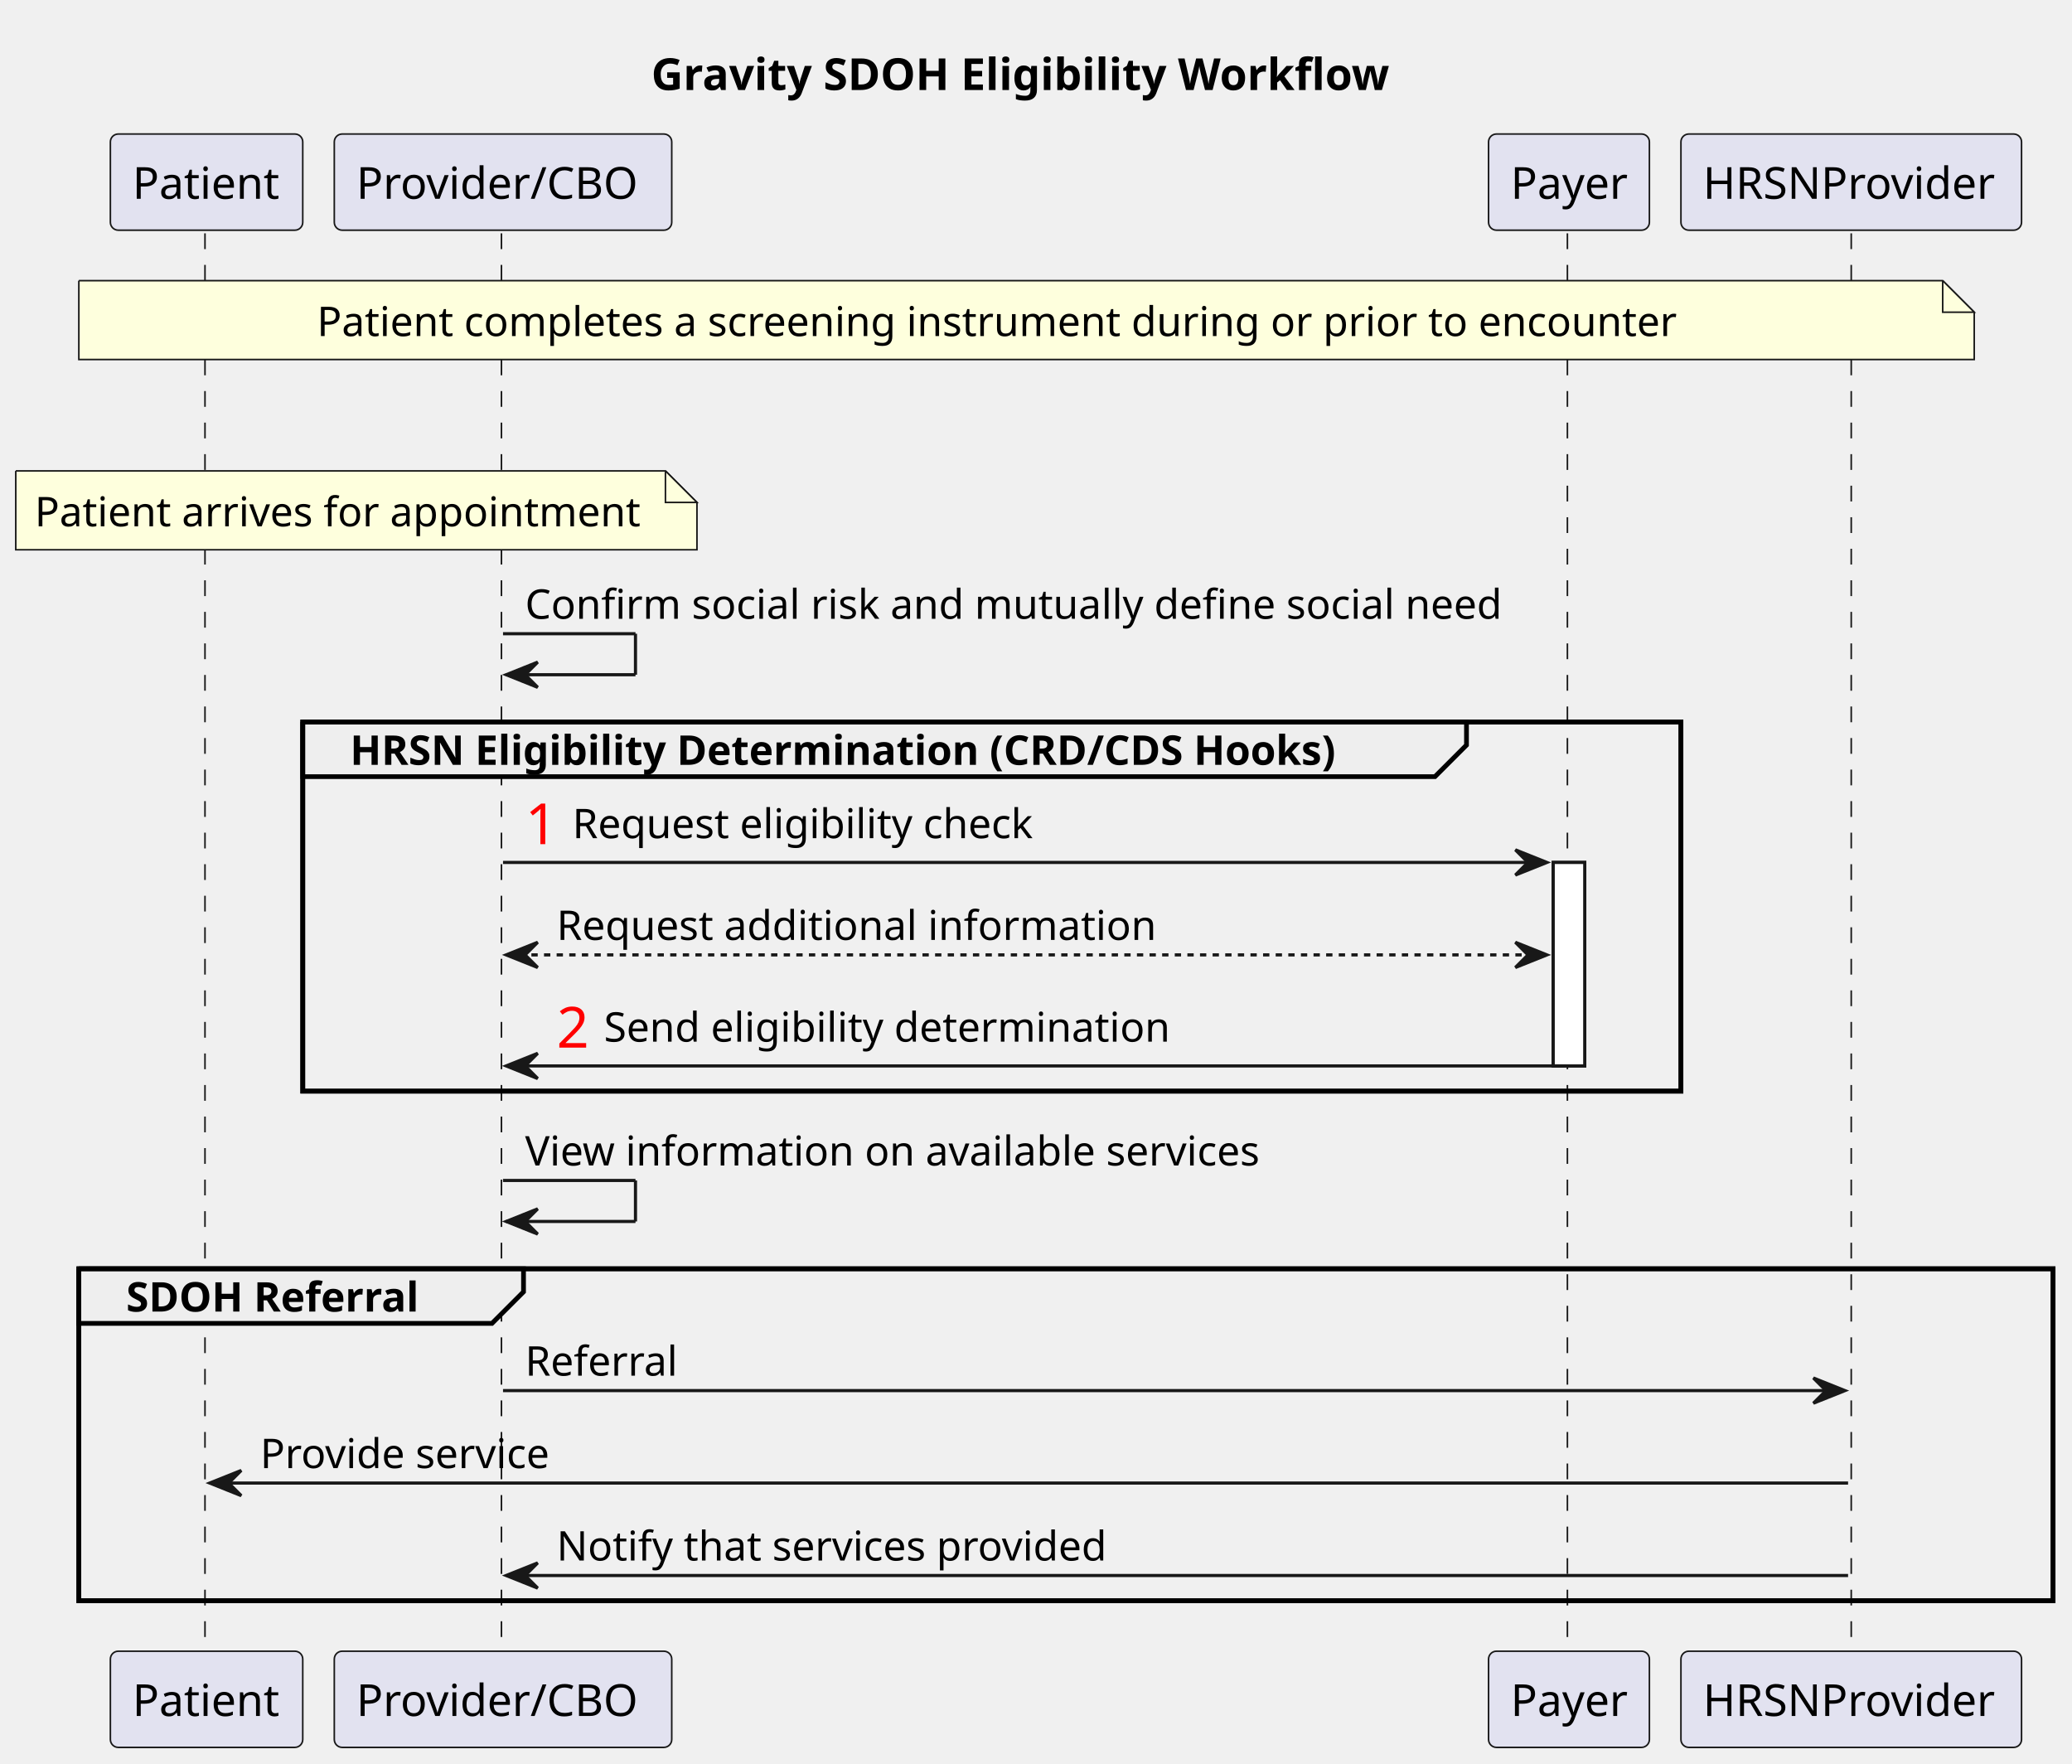
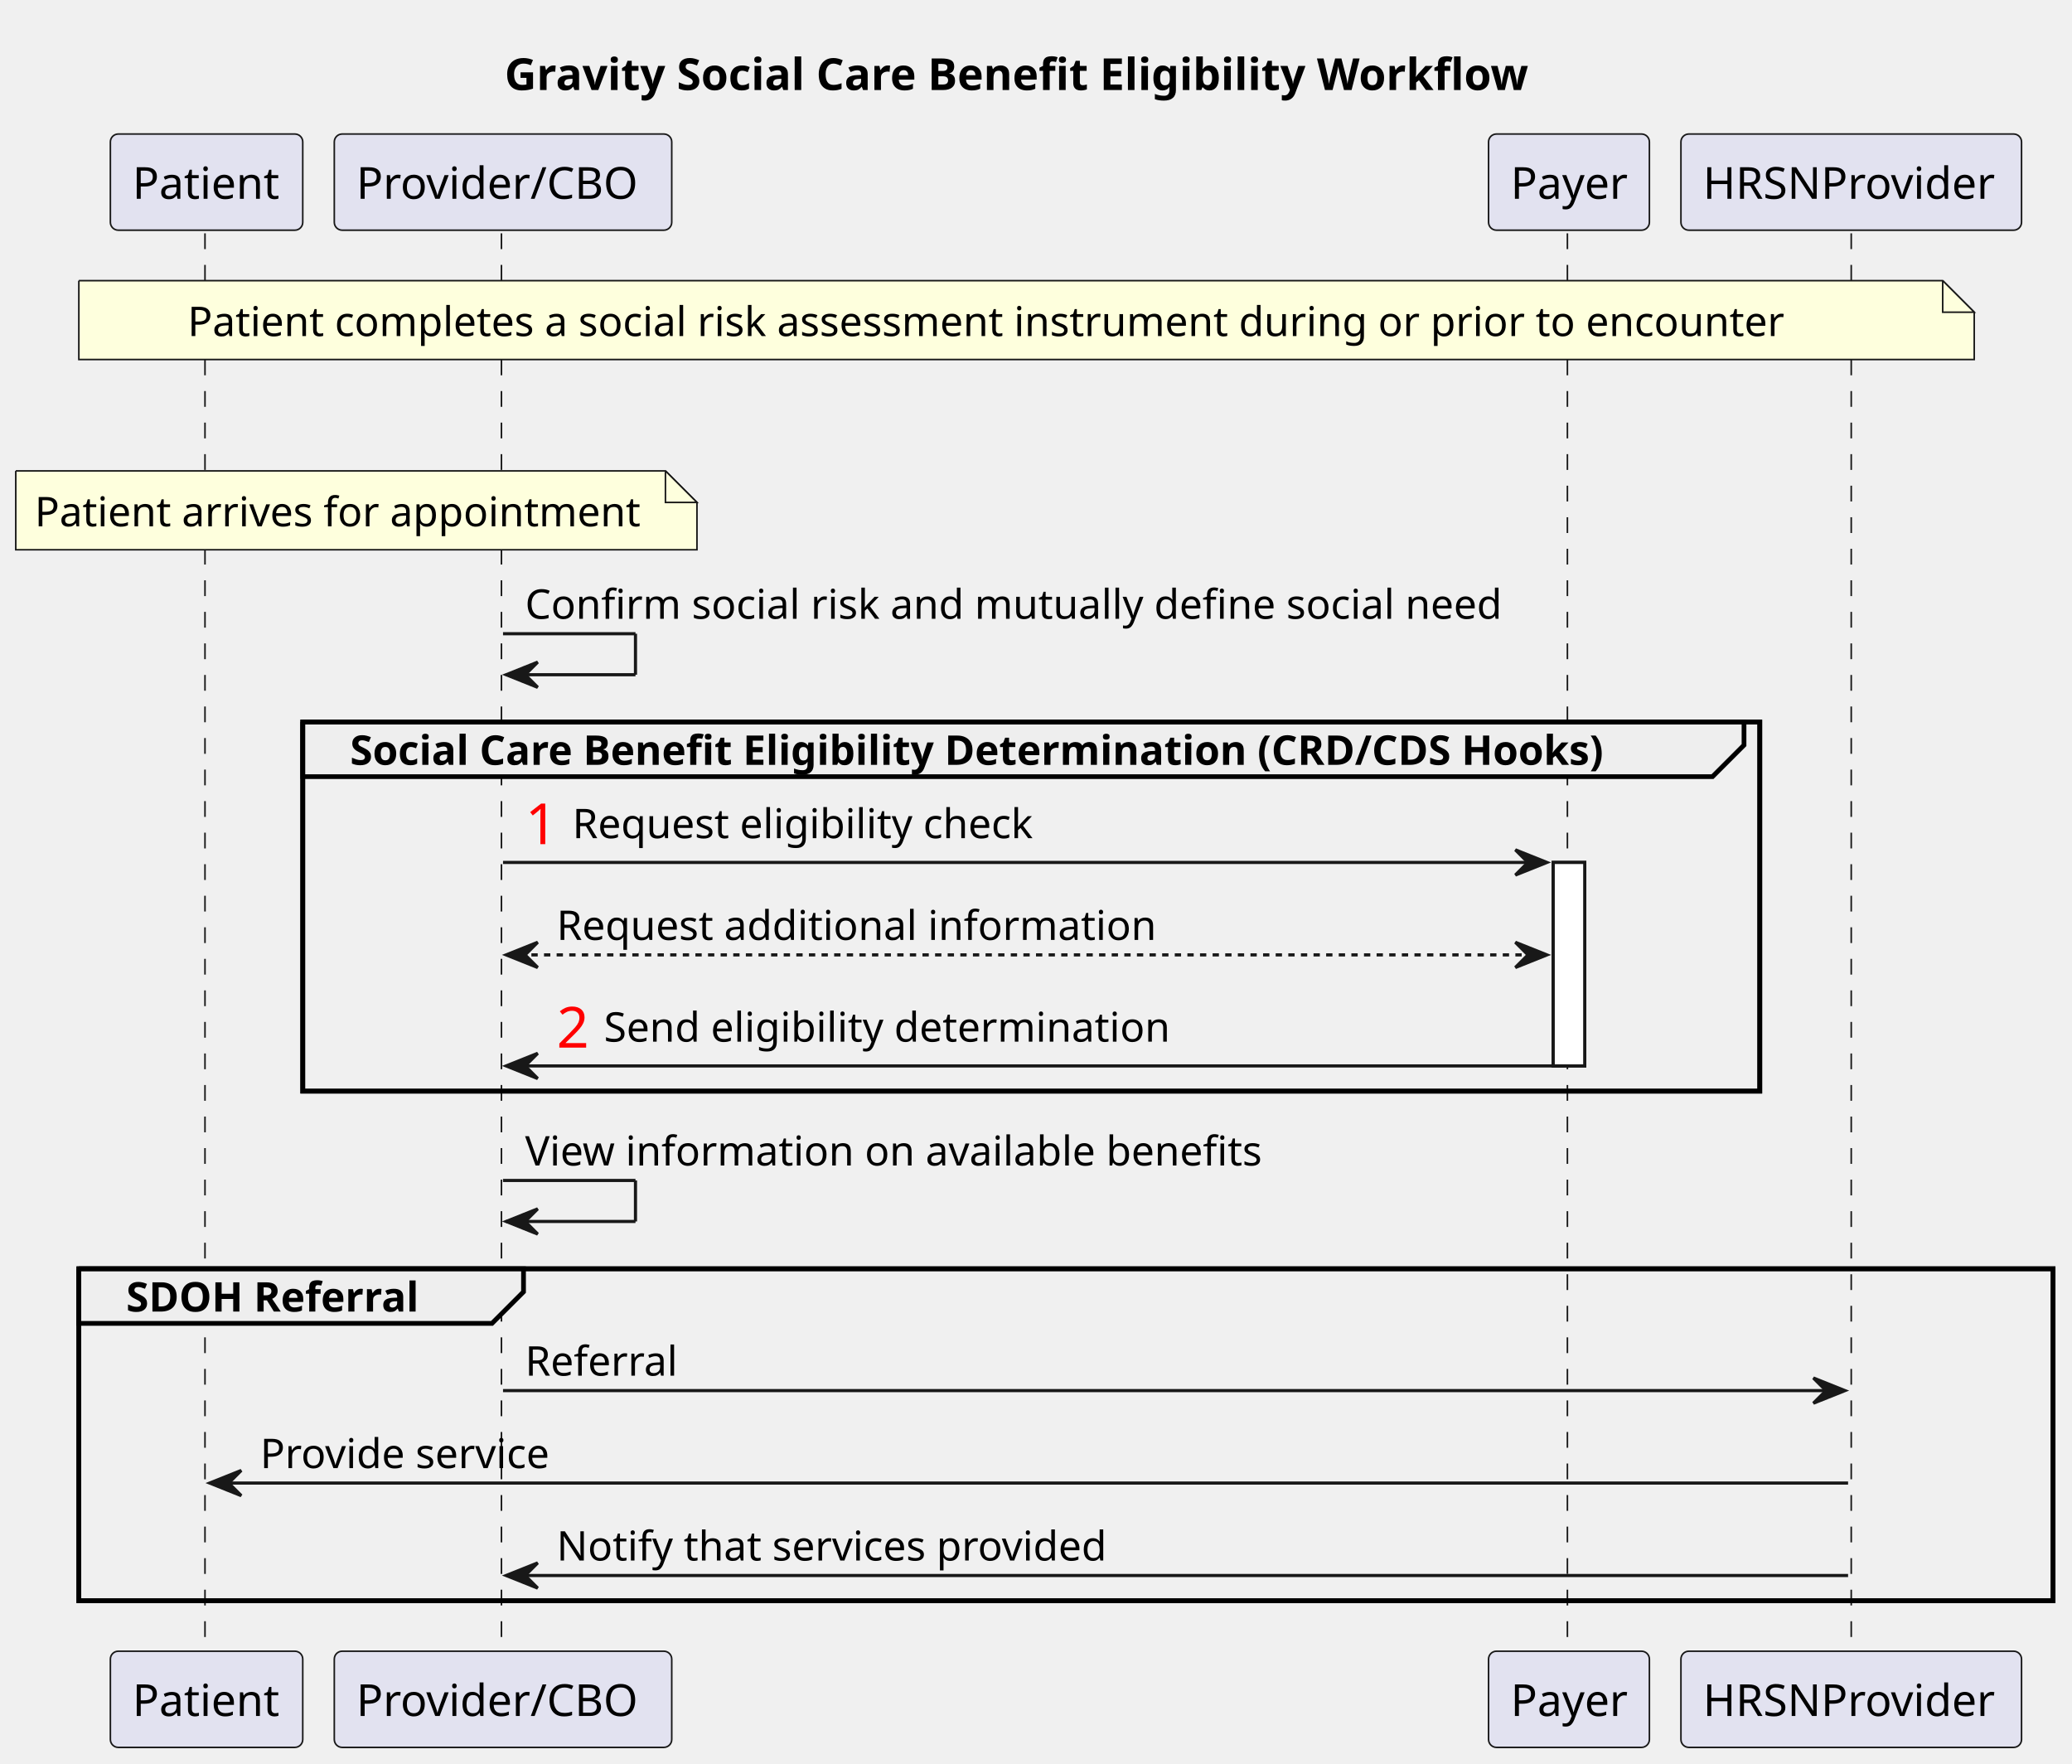
<svg xmlns="http://www.w3.org/2000/svg" contentStyleType="text/css" height="559px" preserveAspectRatio="none" style="width:657px;height:559px;background:#FFFFFF;" version="1.1" viewBox="0 0 657 559" width="657px" zoomAndPan="magnify">
  <defs />
  <g>
-     <text fill="#000000" font-family="sans-serif" font-size="14" font-weight="bold" lengthAdjust="spacing" textLength="247" x="206.5" y="28.535">Gravity SDOH Eligibility Workflow</text>
+     <text fill="#000000" font-family="sans-serif" font-size="14" font-weight="bold" lengthAdjust="spacing" textLength="340" x="160" y="28.535">Gravity Social Care Benefit Eligibility Workflow</text>
    <rect fill="#FFFFFF" height="64.51" style="stroke:#181818;stroke-width:1.0;" width="10" x="492.5" y="273.418" />
-     <rect fill="none" height="117.019" style="stroke:#000000;stroke-width:1.5;" width="437" x="96" y="228.908" />
+     <rect fill="none" height="117.019" style="stroke:#000000;stroke-width:1.5;" width="462" x="96" y="228.908" />
    <rect fill="none" height="105.242" style="stroke:#000000;stroke-width:1.5;" width="626" x="25" y="402.238" />
    <line style="stroke:#181818;stroke-width:0.5;stroke-dasharray:5.0,5.0;" x1="65" x2="65" y1="73.977" y2="524.481" />
    <line style="stroke:#181818;stroke-width:0.5;stroke-dasharray:5.0,5.0;" x1="159" x2="159" y1="73.977" y2="524.481" />
    <line style="stroke:#181818;stroke-width:0.5;stroke-dasharray:5.0,5.0;" x1="497" x2="497" y1="73.977" y2="524.481" />
    <line style="stroke:#181818;stroke-width:0.5;stroke-dasharray:5.0,5.0;" x1="587" x2="587" y1="73.977" y2="524.481" />
    <rect fill="#E2E2F0" height="30.488" rx="2.5" ry="2.5" style="stroke:#181818;stroke-width:0.5;" width="61" x="35" y="42.488" />
    <text fill="#000000" font-family="sans-serif" font-size="14" lengthAdjust="spacing" textLength="47" x="42" y="63.023">Patient</text>
    <rect fill="#E2E2F0" height="30.488" rx="2.5" ry="2.5" style="stroke:#181818;stroke-width:0.5;" width="61" x="35" y="523.481" />
    <text fill="#000000" font-family="sans-serif" font-size="14" lengthAdjust="spacing" textLength="47" x="42" y="544.016">Patient</text>
    <rect fill="#E2E2F0" height="30.488" rx="2.5" ry="2.5" style="stroke:#181818;stroke-width:0.5;" width="107" x="106" y="42.488" />
    <text fill="#000000" font-family="sans-serif" font-size="14" lengthAdjust="spacing" textLength="93" x="113" y="63.023">Provider/CBO</text>
    <rect fill="#E2E2F0" height="30.488" rx="2.5" ry="2.5" style="stroke:#181818;stroke-width:0.5;" width="107" x="106" y="523.481" />
    <text fill="#000000" font-family="sans-serif" font-size="14" lengthAdjust="spacing" textLength="93" x="113" y="544.016">Provider/CBO</text>
    <rect fill="#E2E2F0" height="30.488" rx="2.5" ry="2.5" style="stroke:#181818;stroke-width:0.5;" width="51" x="472" y="42.488" />
    <text fill="#000000" font-family="sans-serif" font-size="14" lengthAdjust="spacing" textLength="37" x="479" y="63.023">Payer</text>
    <rect fill="#E2E2F0" height="30.488" rx="2.5" ry="2.5" style="stroke:#181818;stroke-width:0.5;" width="51" x="472" y="523.481" />
    <text fill="#000000" font-family="sans-serif" font-size="14" lengthAdjust="spacing" textLength="37" x="479" y="544.016">Payer</text>
    <rect fill="#E2E2F0" height="30.488" rx="2.5" ry="2.5" style="stroke:#181818;stroke-width:0.5;" width="108" x="533" y="42.488" />
    <text fill="#000000" font-family="sans-serif" font-size="14" lengthAdjust="spacing" textLength="94" x="540" y="63.023">HRSNProvider</text>
    <rect fill="#E2E2F0" height="30.488" rx="2.5" ry="2.5" style="stroke:#181818;stroke-width:0.5;" width="108" x="533" y="523.481" />
    <text fill="#000000" font-family="sans-serif" font-size="14" lengthAdjust="spacing" textLength="94" x="540" y="544.016">HRSNProvider</text>
    <rect fill="#FFFFFF" height="64.51" style="stroke:#181818;stroke-width:1.0;" width="10" x="492.5" y="273.418" />
    <path d="M25,88.977 L25,113.977 L626,113.977 L626,98.977 L616,88.977 L25,88.977 " fill="#FEFFDD" style="stroke:#181818;stroke-width:0.5;" />
    <path d="M616,88.977 L616,98.977 L626,98.977 L616,88.977 " fill="#FEFFDD" style="stroke:#181818;stroke-width:0.5;" />
-     <text fill="#000000" font-family="sans-serif" font-size="13" lengthAdjust="spacing" textLength="441" x="100.5" y="106.545">Patient completes a screening instrument during or prior to encounter</text>
+     <text fill="#000000" font-family="sans-serif" font-size="13" lengthAdjust="spacing" textLength="523" x="59.5" y="106.545">Patient completes a social risk assessment instrument during or prior to encounter</text>
    <path d="M5,149.287 L5,174.287 L221,174.287 L221,159.287 L211,149.287 L5,149.287 " fill="#FEFFDD" style="stroke:#181818;stroke-width:0.5;" />
    <path d="M211,149.287 L211,159.287 L221,159.287 L211,149.287 " fill="#FEFFDD" style="stroke:#181818;stroke-width:0.5;" />
    <text fill="#000000" font-family="sans-serif" font-size="13" lengthAdjust="spacing" textLength="195" x="11" y="166.856">Patient arrives for appointment</text>
    <line style="stroke:#181818;stroke-width:1.0;" x1="159.5" x2="201.5" y1="200.908" y2="200.908" />
    <line style="stroke:#181818;stroke-width:1.0;" x1="201.5" x2="201.5" y1="200.908" y2="213.908" />
    <line style="stroke:#181818;stroke-width:1.0;" x1="160.5" x2="201.5" y1="213.908" y2="213.908" />
    <polygon fill="#181818" points="170.5,209.908,160.5,213.908,170.5,217.908,166.5,213.908" style="stroke:#181818;stroke-width:1.0;" />
    <text fill="#000000" font-family="sans-serif" font-size="13" lengthAdjust="spacing" textLength="324" x="166.5" y="196.166">Confirm social risk and mutually define social need</text>
-     <path d="M96,228.908 L465,228.908 L465,236.219 L455,246.219 L96,246.219 L96,228.908 " fill="#EEEEEE" style="stroke:#000000;stroke-width:1.5;" />
-     <rect fill="none" height="117.019" style="stroke:#000000;stroke-width:1.5;" width="437" x="96" y="228.908" />
-     <text fill="#000000" font-family="sans-serif" font-size="13" font-weight="bold" lengthAdjust="spacing" textLength="324" x="111" y="242.477">HRSN Eligibility Determination (CRD/CDS Hooks)</text>
+     <path d="M96,228.908 L553,228.908 L553,236.219 L543,246.219 L96,246.219 L96,228.908 " fill="#EEEEEE" style="stroke:#000000;stroke-width:1.5;" />
+     <rect fill="none" height="117.019" style="stroke:#000000;stroke-width:1.5;" width="462" x="96" y="228.908" />
+     <text fill="#000000" font-family="sans-serif" font-size="13" font-weight="bold" lengthAdjust="spacing" textLength="412" x="111" y="242.477">Social Care Benefit Eligibility Determination (CRD/CDS Hooks)</text>
    <polygon fill="#181818" points="480.5,269.418,490.5,273.418,480.5,277.418,484.5,273.418" style="stroke:#181818;stroke-width:1.0;" />
    <line style="stroke:#181818;stroke-width:1.0;" x1="159.5" x2="486.5" y1="273.418" y2="273.418" />
    <text fill="#FF0000" font-family="sans-serif" font-size="18" lengthAdjust="spacing" textLength="11" x="166.5" y="267.621">1</text>
    <text fill="#000000" font-family="sans-serif" font-size="13" lengthAdjust="spacing" textLength="154" x="181.5" y="265.731">Request eligibility check</text>
    <polygon fill="#181818" points="170.5,298.728,160.5,302.728,170.5,306.728,166.5,302.728" style="stroke:#181818;stroke-width:1.0;" />
    <polygon fill="#181818" points="480.5,298.728,490.5,302.728,480.5,306.728,484.5,302.728" style="stroke:#181818;stroke-width:1.0;" />
    <line style="stroke:#181818;stroke-width:1.0;stroke-dasharray:2.0,2.0;" x1="164.5" x2="486.5" y1="302.728" y2="302.728" />
    <text fill="#000000" font-family="sans-serif" font-size="13" lengthAdjust="spacing" textLength="195" x="176.5" y="297.986">Request additional information</text>
    <polygon fill="#181818" points="170.5,333.928,160.5,337.928,170.5,341.928,166.5,337.928" style="stroke:#181818;stroke-width:1.0;" />
    <line style="stroke:#181818;stroke-width:1.0;" x1="164.5" x2="496.5" y1="337.928" y2="337.928" />
    <text fill="#FF0000" font-family="sans-serif" font-size="18" lengthAdjust="spacing" textLength="11" x="176.5" y="332.131">2</text>
    <text fill="#000000" font-family="sans-serif" font-size="13" lengthAdjust="spacing" textLength="185" x="191.5" y="330.241">Send eligibility determination</text>
    <line style="stroke:#181818;stroke-width:1.0;" x1="159.5" x2="201.5" y1="374.238" y2="374.238" />
    <line style="stroke:#181818;stroke-width:1.0;" x1="201.5" x2="201.5" y1="374.238" y2="387.238" />
    <line style="stroke:#181818;stroke-width:1.0;" x1="160.5" x2="201.5" y1="387.238" y2="387.238" />
    <polygon fill="#181818" points="170.5,383.238,160.5,387.238,170.5,391.238,166.5,387.238" style="stroke:#181818;stroke-width:1.0;" />
-     <text fill="#000000" font-family="sans-serif" font-size="13" lengthAdjust="spacing" textLength="241" x="166.5" y="369.496">View information on available services</text>
+     <text fill="#000000" font-family="sans-serif" font-size="13" lengthAdjust="spacing" textLength="241" x="166.5" y="369.496">View information on available benefits</text>
    <path d="M25,402.238 L166,402.238 L166,409.549 L156,419.549 L25,419.549 L25,402.238 " fill="#EEEEEE" style="stroke:#000000;stroke-width:1.5;" />
    <rect fill="none" height="105.242" style="stroke:#000000;stroke-width:1.5;" width="626" x="25" y="402.238" />
    <text fill="#000000" font-family="sans-serif" font-size="13" font-weight="bold" lengthAdjust="spacing" textLength="96" x="40" y="415.807">SDOH Referral</text>
    <polygon fill="#181818" points="575,436.859,585,440.859,575,444.859,579,440.859" style="stroke:#181818;stroke-width:1.0;" />
    <line style="stroke:#181818;stroke-width:1.0;" x1="159.5" x2="581" y1="440.859" y2="440.859" />
    <text fill="#000000" font-family="sans-serif" font-size="13" lengthAdjust="spacing" textLength="48" x="166.5" y="436.117">Referral</text>
    <polygon fill="#181818" points="76.5,466.17,66.5,470.17,76.5,474.17,72.5,470.17" style="stroke:#181818;stroke-width:1.0;" />
    <line style="stroke:#181818;stroke-width:1.0;" x1="70.5" x2="586" y1="470.17" y2="470.17" />
    <text fill="#000000" font-family="sans-serif" font-size="13" lengthAdjust="spacing" textLength="94" x="82.5" y="465.428">Provide service</text>
    <polygon fill="#181818" points="170.5,495.481,160.5,499.481,170.5,503.481,166.5,499.481" style="stroke:#181818;stroke-width:1.0;" />
    <line style="stroke:#181818;stroke-width:1.0;" x1="164.5" x2="586" y1="499.481" y2="499.481" />
    <text fill="#000000" font-family="sans-serif" font-size="13" lengthAdjust="spacing" textLength="182" x="176.5" y="494.738">Notify that services provided</text>
  </g>
</svg>
